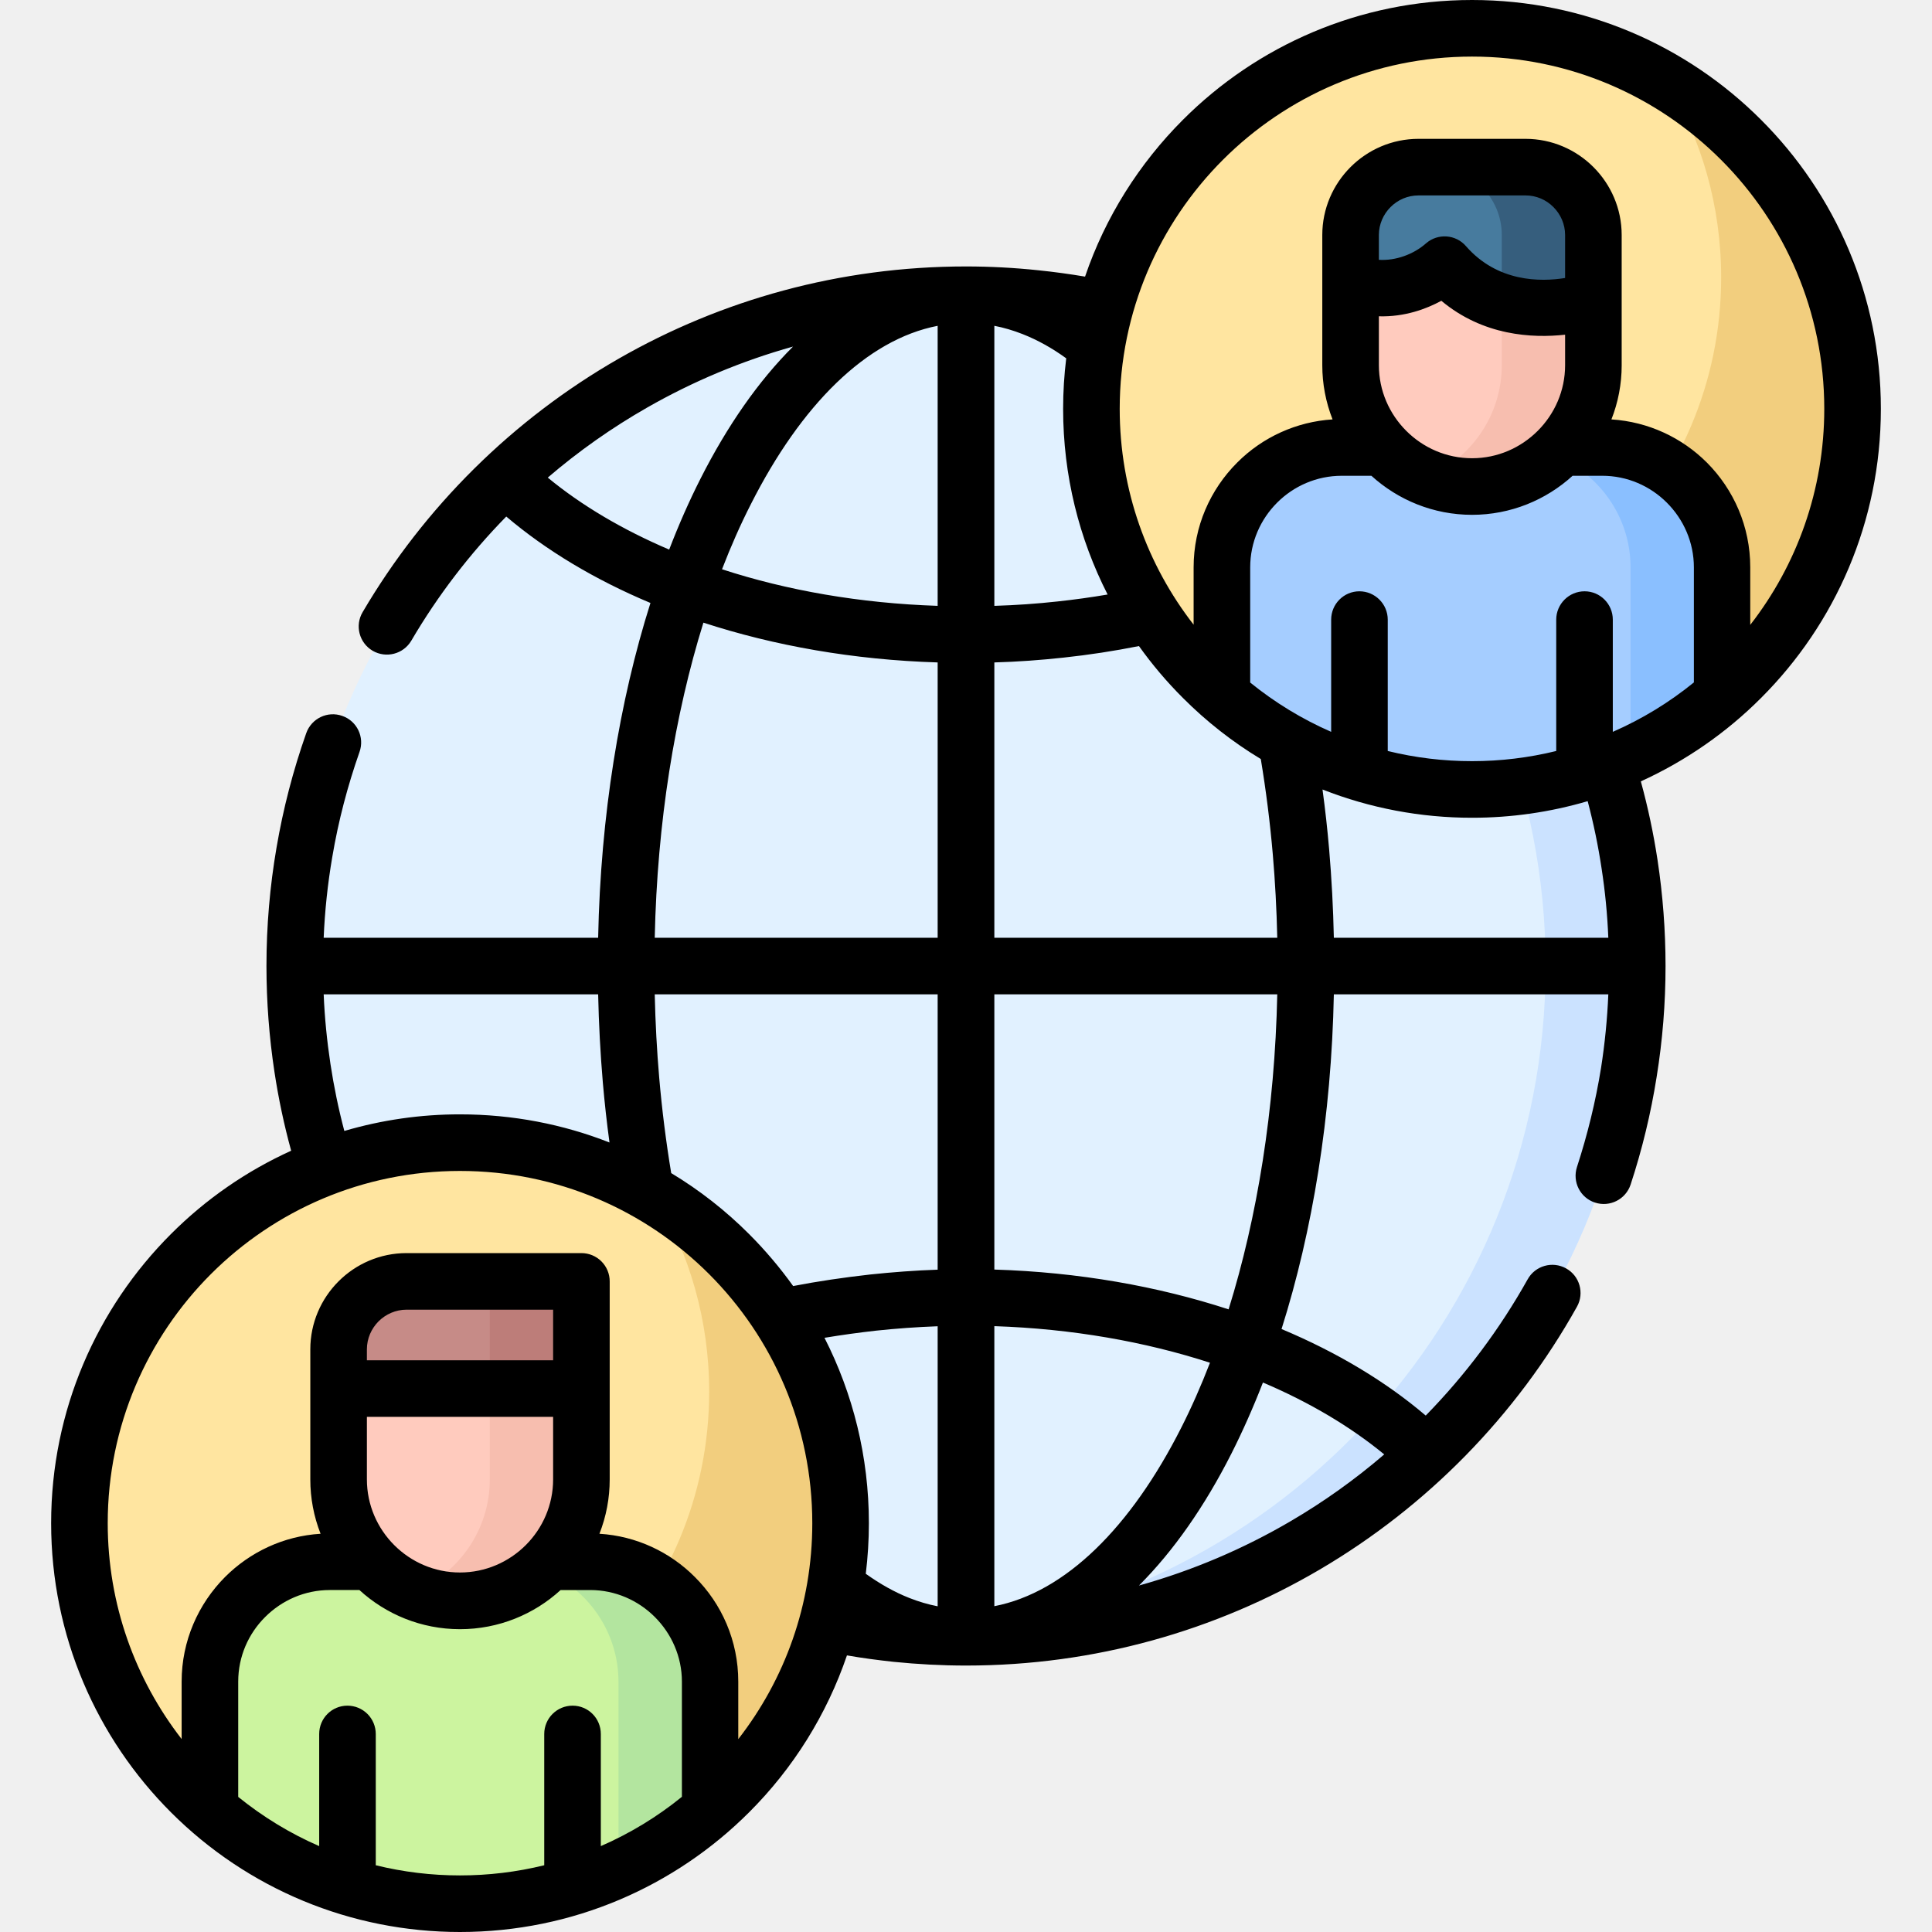
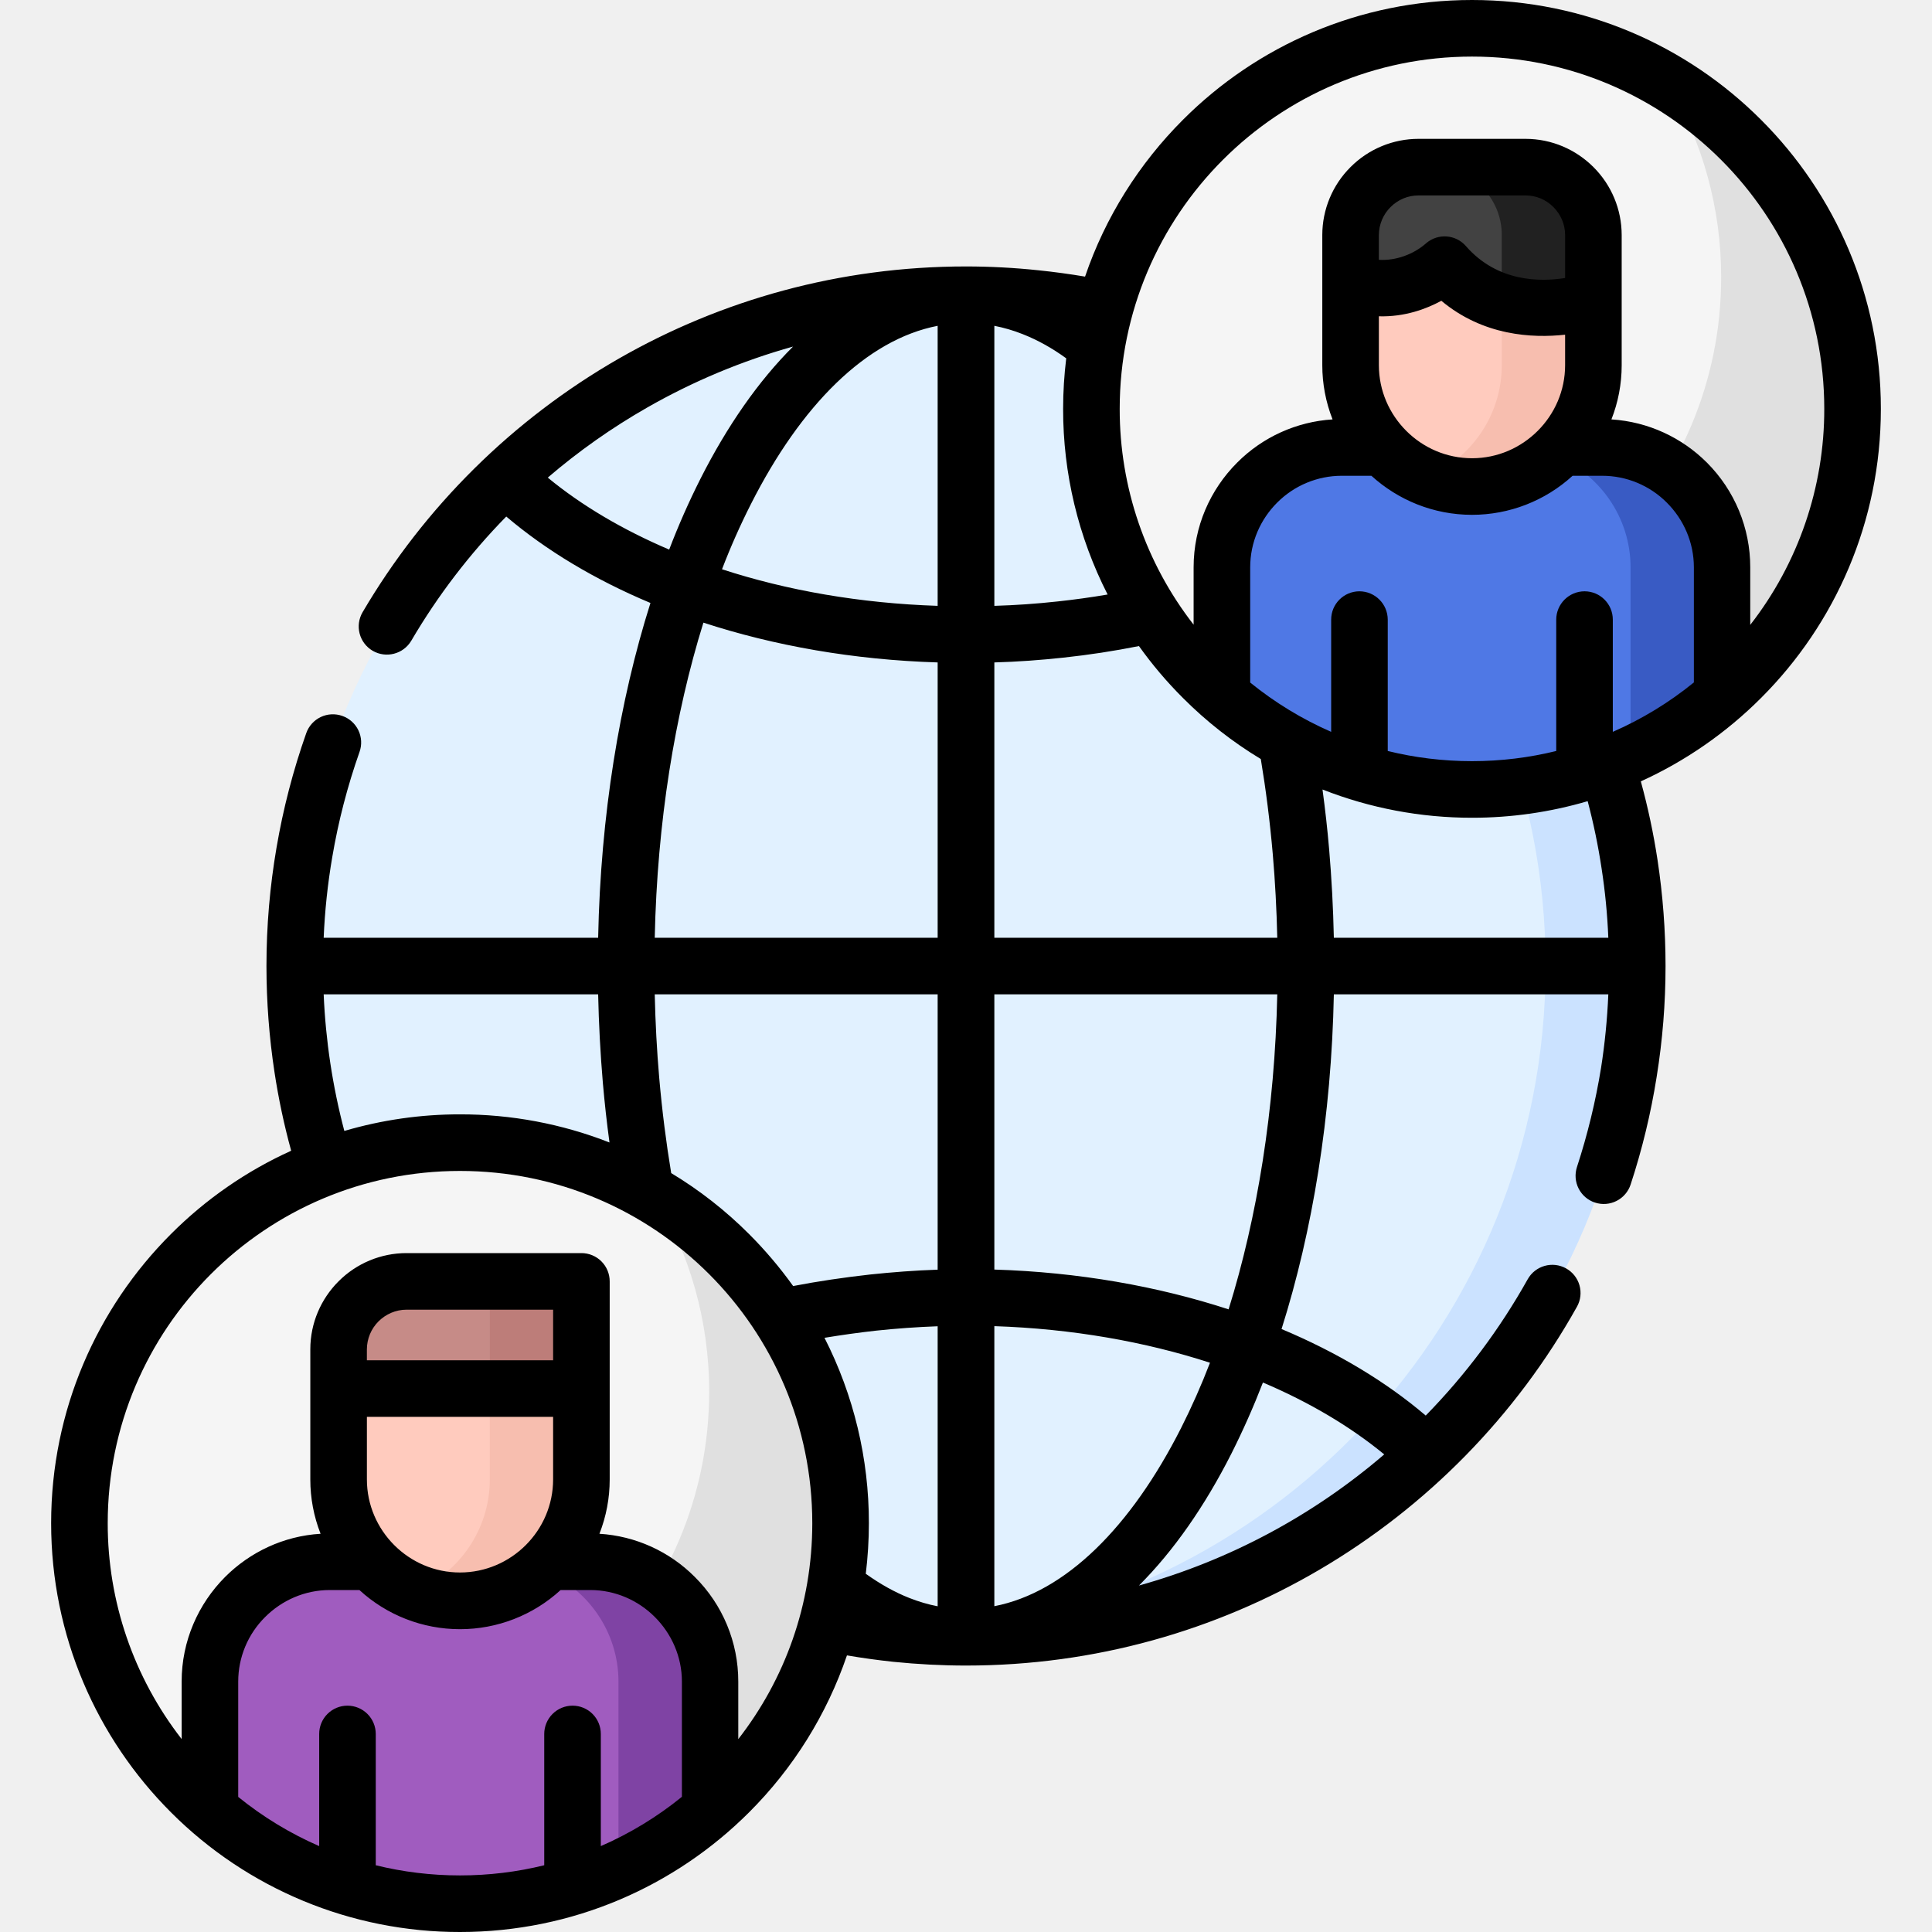
- <svg xmlns="http://www.w3.org/2000/svg" height="512" width="512">
-   <g clip-rule="evenodd" fill-rule="evenodd">
-     <path d="M256 433.904c97.965 0 177.902-79.91 177.902-177.904 0-97.967-79.938-177.876-177.902-177.876-97.965 0-177.902 79.909-177.902 177.876 0 97.994 79.937 177.904 177.902 177.904z" fill="#e1f1ff" />
-     <path d="M256 78.124c98.249 0 177.902 79.626 177.902 177.876S354.249 433.904 256 433.904c-4.082 0-8.136-.17-12.132-.425C336.448 427.243 409.61 350.168 409.61 256S336.447 84.785 243.868 78.521c3.996-.255 8.05-.397 12.132-.397z" fill="#cbe2ff" />
-     <path d="M390.107 209.199c55.53 0 100.828-45.298 100.828-100.858 0-55.53-45.298-100.829-100.828-100.829-55.559 0-100.857 45.299-100.857 100.829 0 55.56 45.298 100.858 100.857 100.858zM121.893 504.517c55.559 0 100.856-45.327 100.856-100.857 0-55.561-45.297-100.858-100.856-100.858-55.531 0-100.829 45.298-100.829 100.858.001 55.53 45.298 100.857 100.829 100.857z" fill="#ffe5a0" />
-     <path d="M390.107 209.199c55.672 0 100.828-45.156 100.828-100.858 0-36.765-19.673-68.938-49.096-86.57 9.07 15.137 14.286 32.826 14.286 51.762 0 55.701-45.156 100.857-100.857 100.857-18.907 0-36.624-5.216-51.761-14.286 17.634 29.422 49.807 49.095 86.6 49.095zM121.893 504.517c55.701 0 100.856-45.157 100.856-100.857 0-36.795-19.672-68.969-49.096-86.571 9.071 15.108 14.287 32.825 14.287 51.732 0 55.701-45.156 100.858-100.857 100.858-18.936 0-36.624-5.217-51.761-14.26 17.632 29.396 49.805 49.098 86.571 49.098z" fill="#f2ce7e" />
-     <path d="M355.581 118.574h69.023c17.462 0 31.776 14.288 31.776 31.777v34.016c-17.744 15.477-40.903 24.832-66.273 24.832s-48.558-9.355-66.303-24.832v-34.016c.001-17.489 14.315-31.777 31.777-31.777z" fill="#a5cdff" />
-     <path d="M87.396 413.892h69.023c17.462 0 31.776 14.287 31.776 31.748v34.017c-17.745 15.477-40.904 24.86-66.302 24.86-25.37 0-48.529-9.383-66.274-24.86V445.64c0-17.461 14.315-31.748 31.777-31.748z" fill="#ccf49f" />
-     <path d="M154.066 392.065c0 17.688-14.457 32.173-32.173 32.173-17.688 0-32.145-14.485-32.145-32.173v-34.471c0-9.921 8.079-18 18-18h41.527c3.317 0 4.791 1.899 4.791 4.79z" fill="#ffcbbe" />
-     <path d="M89.748 357.595v10.375h64.318v-23.585c0-2.891-1.474-4.79-4.791-4.79h-41.527c-9.921 0-18 8.079-18 18z" fill="#c68b87" />
-     <path d="M422.28 96.776c0 17.688-14.485 32.146-32.173 32.146-17.717 0-32.174-14.458-32.174-32.146V62.278c0-9.893 8.107-18 18-18h28.318c9.921 0 18.028 8.107 18.028 18v34.498z" fill="#ffcbbe" />
-     <path d="M357.934 62.278v12.529c9.071 3.373 16.64.539 20.977-1.928 3.401-1.928 3.969-2.296 7.313.623 15.448 13.521 36.057 6.01 36.057 6.01V62.278c0-9.893-8.107-18-18.028-18h-28.318c-9.894 0-18.001 8.108-18.001 18z" fill="#477b9e" />
-     <path d="M397.987 80.052v16.725c0 13.407-8.306 24.944-20.013 29.764 3.742 1.56 7.824 2.382 12.133 2.382 17.688 0 32.173-14.458 32.173-32.146V79.513s-11.848 4.308-24.293.539z" fill="#f7beaf" />
-     <path d="M379.987 44.278c9.921 0 18 8.107 18 18v17.774c12.444 3.769 24.293-.539 24.293-.539V62.278c0-9.893-8.107-18-18.028-18z" fill="#365e7d" />
-     <path d="M125.011 339.595c3.317 0 4.791 1.899 4.791 4.79v23.585h24.265v-23.585c0-2.891-1.474-4.79-4.791-4.79z" fill="#bd7d79" />
-     <path d="M129.802 367.97v24.096c0 13.407-8.306 24.973-20.041 29.791a32.13 32.13 0 0012.132 2.382c17.716 0 32.173-14.485 32.173-32.173V367.97z" fill="#f7beaf" />
-     <path d="M432.116 150.352v49.72a102.052 102.052 0 0024.265-15.704v-34.016c0-17.547-14.371-31.777-31.776-31.777h-10.913a28.803 28.803 0 01-2.098 2.069c12.33 4.705 20.522 16.555 20.522 29.708z" fill="#8abfff" />
-     <path d="M163.902 445.64v49.721a99.974 99.974 0 0024.293-15.704V445.64c0-17.517-14.372-31.748-31.776-31.748h-10.913c-.68.709-1.36 1.389-2.098 2.069 12.33 4.706 20.494 16.555 20.494 29.679z" fill="#b3e59f" />
+ <svg xmlns="http://www.w3.org/2000/svg" width="230" height="230" fill="none">
+   <g clip-path="url(#clip0)">
+     <path fill-rule="evenodd" clip-rule="evenodd" d="M115 194.918c44.008 0 79.917-35.897 79.917-79.918 0-44.009-35.91-79.905-79.917-79.905-44.008 0-79.917 35.896-79.917 79.905 0 44.021 35.91 79.918 79.917 79.918z" fill="#E1F1FF" />
+     <path fill-rule="evenodd" clip-rule="evenodd" d="M115 35.095c44.135 0 79.917 35.77 79.917 79.905 0 44.136-35.782 79.918-79.917 79.918-1.834 0-3.655-.077-5.45-.191 41.589-2.801 74.454-37.425 74.454-79.727 0-42.302-32.866-76.913-74.454-79.727a85.6 85.6 0 015.45-.178z" fill="#CBE2FF" />
+     <path fill-rule="evenodd" clip-rule="evenodd" d="M175.243 93.976c24.945 0 45.294-20.349 45.294-45.307 0-24.945-20.349-45.294-45.294-45.294-24.958 0-45.306 20.349-45.306 45.294 0 24.958 20.348 45.307 45.306 45.307zM54.757 226.639c24.958 0 45.306-20.362 45.306-45.307 0-24.959-20.348-45.308-45.306-45.308-24.946 0-45.295 20.349-45.295 45.308 0 24.945 20.349 45.307 45.295 45.307z" fill="#F5F5F5" />
+     <path fill-rule="evenodd" clip-rule="evenodd" d="M175.243 93.976c25.009 0 45.294-20.285 45.294-45.307 0-16.516-8.837-30.968-22.055-38.89a45.069 45.069 0 016.418 23.253c0 25.022-20.285 45.307-45.307 45.307a45.109 45.109 0 01-23.252-6.417c7.922 13.217 22.374 22.054 38.902 22.054zM54.757 226.638c25.022 0 45.306-20.285 45.306-45.306 0-16.529-8.837-30.983-22.055-38.89 4.075 6.787 6.418 14.746 6.418 23.239 0 25.022-20.285 45.308-45.307 45.308a45.182 45.182 0 01-23.252-6.406c7.92 13.205 22.374 22.055 38.89 22.055z" fill="#E0E0E0" />
+     <path fill-rule="evenodd" clip-rule="evenodd" d="M159.734 53.266h31.006c7.844 0 14.274 6.418 14.274 14.274v15.281c-7.97 6.953-18.374 11.155-29.771 11.155a45.152 45.152 0 01-29.784-11.155v-15.28c0-7.857 6.43-14.275 14.275-14.275z" fill="#4F78E5" />
+     <path fill-rule="evenodd" clip-rule="evenodd" d="M39.26 185.928h31.006c7.845 0 14.275 6.418 14.275 14.262v15.281c-7.972 6.952-18.375 11.167-29.784 11.167-11.397 0-21.8-4.215-29.772-11.167V200.19c0-7.844 6.43-14.262 14.275-14.262z" fill="#A05CBF" />
+     <path fill-rule="evenodd" clip-rule="evenodd" d="M69.21 176.123c0 7.946-6.495 14.453-14.453 14.453-7.946 0-14.44-6.507-14.44-14.453v-15.485c0-4.457 3.629-8.086 8.085-8.086h18.655c1.49 0 2.152.853 2.152 2.152v21.419z" fill="#FFCBBE" />
+     <path fill-rule="evenodd" clip-rule="evenodd" d="M40.316 160.638v4.661H69.21v-10.595c0-1.299-.662-2.152-2.152-2.152H48.402c-4.456 0-8.086 3.63-8.086 8.086z" fill="#C68B87" />
+     <path fill-rule="evenodd" clip-rule="evenodd" d="M189.696 43.474c0 7.945-6.507 14.44-14.453 14.44-7.958 0-14.453-6.495-14.453-14.44V27.976c0-4.444 3.642-8.085 8.086-8.085h12.721c4.457 0 8.099 3.641 8.099 8.085v15.498z" fill="#FFCBBE" />
+     <path fill-rule="evenodd" clip-rule="evenodd" d="M160.791 27.976v5.629c4.075 1.515 7.475.242 9.423-.866 1.528-.866 1.783-1.032 3.285.28 6.94 6.073 16.198 2.7 16.198 2.7v-7.743c0-4.444-3.642-8.085-8.099-8.085h-12.721c-4.445 0-8.086 3.642-8.086 8.085z" fill="#424242" />
+     <path fill-rule="evenodd" clip-rule="evenodd" d="M178.783 35.96v7.514c0 6.023-3.731 11.205-8.99 13.37 1.681.701 3.515 1.07 5.45 1.07 7.946 0 14.453-6.494 14.453-14.44v-7.755s-5.322 1.935-10.913.242z" fill="#F7BEAF" />
+     <path fill-rule="evenodd" clip-rule="evenodd" d="M170.697 19.89c4.457 0 8.086 3.642 8.086 8.086v7.985c5.59 1.693 10.913-.242 10.913-.242v-7.743c0-4.444-3.642-8.085-8.098-8.085h-10.901z" fill="#212121" />
+     <path fill-rule="evenodd" clip-rule="evenodd" d="M56.157 152.552c1.49 0 2.153.853 2.153 2.152v10.595h10.9v-10.595c0-1.299-.662-2.152-2.152-2.152h-10.9z" fill="#BD7D79" />
+     <path fill-rule="evenodd" clip-rule="evenodd" d="M58.31 165.299v10.824c0 6.023-3.732 11.219-9.003 13.383a14.429 14.429 0 005.45 1.07c7.958 0 14.452-6.507 14.452-14.453v-10.824h-10.9z" fill="#F7BEAF" />
+     <path fill-rule="evenodd" clip-rule="evenodd" d="M194.115 67.54v22.336a45.849 45.849 0 0010.9-7.054V67.54c0-7.883-6.456-14.275-14.274-14.275h-4.903c-.306.331-.611.637-.942.93 5.539 2.113 9.219 7.436 9.219 13.345z" fill="#395BC4" />
+     <path fill-rule="evenodd" clip-rule="evenodd" d="M73.628 200.19v22.335a44.906 44.906 0 0010.913-7.054V200.19c0-7.869-6.456-14.262-14.275-14.262h-4.902c-.305.319-.61.624-.942.929 5.538 2.114 9.206 7.437 9.206 13.333z" fill="#7F43A4" />
+     <path d="M71.361 182.592a17.522 17.522 0 0111.359 5.144 17.522 17.522 0 015.17 12.454v6.85c5.526-7.092 8.811-16.018 8.811-25.708 0-11.576-4.698-22.069-12.287-29.658-7.59-7.59-18.07-12.276-29.657-12.276-11.575 0-22.055 4.687-29.645 12.276-7.59 7.589-12.288 18.082-12.288 29.658a41.77 41.77 0 008.8 25.696v-6.838c0-4.852 1.986-9.257 5.17-12.454 2.954-2.954 6.952-4.877 11.37-5.144a17.66 17.66 0 01-1.222-6.469v-15.485c0-3.158 1.286-6.023 3.361-8.098a11.424 11.424 0 018.099-3.362h20.807a3.365 3.365 0 013.374 3.375V176.124a17.64 17.64 0 01-1.222 6.468zm-27.683-20.655h22.17v-6.023H48.401c-1.3 0-2.47.535-3.336 1.388a4.74 4.74 0 00-1.389 3.336v1.299h.001zm22.17 6.736h-22.17v7.45c0 6.086 4.992 11.078 11.079 11.078 6.1 0 11.09-4.992 11.09-11.078v-7.45zM186.322 39.844c-3.922.433-9.754.127-14.733-4.036-1.783.968-4.355 1.936-7.437 1.846v5.82c0 3.043 1.248 5.806 3.26 7.818 2.012 2.012 4.775 3.26 7.832 3.26 3.043 0 5.806-1.248 7.818-3.26 2.012-2.012 3.26-4.775 3.26-7.818v-3.63zm-22.17-8.914c1.999.128 4.139-.649 5.628-1.973a3.363 3.363 0 014.737.344c3.757 4.304 8.889 4.265 11.805 3.794v-5.119c0-1.286-.535-2.47-1.389-3.323a4.663 4.663 0 00-3.336-1.388h-12.721c-1.299 0-2.47.522-3.336 1.388a4.71 4.71 0 00-1.388 3.323v2.954zM42.787 189.29H39.26c-2.993 0-5.718 1.235-7.692 3.209a10.818 10.818 0 00-3.209 7.691v13.728a41.949 41.949 0 009.64 5.857v-13.346a3.361 3.361 0 013.361-3.374 3.372 3.372 0 013.374 3.374v15.625c3.21.79 6.571 1.21 10.022 1.21 3.464 0 6.825-.42 10.034-1.21v-15.625a3.372 3.372 0 013.375-3.374 3.361 3.361 0 013.361 3.374v13.346a41.63 41.63 0 009.653-5.87V200.19c0-2.979-1.236-5.704-3.222-7.691-1.973-1.974-4.699-3.209-7.691-3.209h-3.527a17.708 17.708 0 01-11.983 4.661 17.71 17.71 0 01-11.97-4.661zM193.058 43.474c0 2.266-.433 4.456-1.222 6.455 4.418.28 8.416 2.19 11.37 5.145a17.615 17.615 0 015.157 12.466v6.851a41.745 41.745 0 008.812-25.723c0-11.575-4.699-22.055-12.288-29.644-7.589-7.59-18.069-12.288-29.644-12.288-11.588 0-22.068 4.699-29.657 12.288-7.59 7.59-12.288 18.07-12.288 29.644a41.715 41.715 0 008.799 25.697V67.54c0-4.864 1.987-9.27 5.183-12.466a17.584 17.584 0 0111.358-5.145 17.595 17.595 0 01-1.222-6.455V27.976a11.42 11.42 0 013.361-8.085 11.426 11.426 0 018.099-3.362h12.721c3.158 0 6.023 1.286 8.098 3.361a11.416 11.416 0 013.362 8.086v15.498h.001zm-5.845 13.166a17.751 17.751 0 01-11.97 4.649c-4.61 0-8.812-1.77-11.982-4.649h-3.528a10.861 10.861 0 00-7.691 3.197c-1.986 1.986-3.209 4.711-3.209 7.703v13.715a42 42 0 009.639 5.87V73.767a3.37 3.37 0 013.362-3.374 3.38 3.38 0 013.374 3.374v15.637c3.209.79 6.571 1.21 10.035 1.21 3.451 0 6.812-.42 10.022-1.21V73.767a3.38 3.38 0 013.374-3.374 3.37 3.37 0 013.362 3.374v13.358a41.835 41.835 0 009.651-5.883V67.54c0-2.992-1.234-5.718-3.221-7.704a10.86 10.86 0 00-7.691-3.196h-3.527zm-92.79 96.46c2.903-.56 5.997-1.019 9.18-1.375 2.661-.28 5.361-.484 8.022-.573v-32.777h-33.68c.076 3.375.254 6.698.534 9.945.344 3.948.828 7.73 1.426 11.334a48.39 48.39 0 019.27 7.258 49.608 49.608 0 015.247 6.188zm23.952-1.961c10.008.306 19.457 1.986 27.887 4.737 3.412-10.951 5.5-23.762 5.794-37.502h-33.681v32.765zm34.19 7.08c6.621 2.776 12.428 6.265 17.165 10.301a76.952 76.952 0 0012.135-16.222 3.362 3.362 0 014.572-1.299 3.348 3.348 0 011.299 4.559 83.565 83.565 0 01-30.638 31.3c-12.364 7.258-26.754 11.422-42.098 11.422-2.865 0-5.755-.153-8.646-.445a87.107 87.107 0 01-5.526-.765 48.492 48.492 0 01-11.651 18.682C80.377 224.55 68.203 230 54.757 230a48.52 48.52 0 01-34.407-14.249c-8.812-8.813-14.262-20.986-14.262-34.42 0-13.448 5.45-25.608 14.262-34.42a48.534 48.534 0 0114.313-9.919 81.433 81.433 0 01-1.987-9.36A84.4 84.4 0 0131.721 115c0-4.775.408-9.487 1.197-14.083a82.79 82.79 0 013.54-13.639 3.358 3.358 0 014.291-2.05 3.348 3.348 0 012.05 4.291 75.736 75.736 0 00-3.247 12.531 75.882 75.882 0 00-1.019 9.589h32.675c.293-14.568 2.534-28.18 6.227-39.857-6.622-2.777-12.429-6.265-17.166-10.29a76.23 76.23 0 00-11.307 14.784 3.374 3.374 0 01-4.597 1.198 3.354 3.354 0 01-1.197-4.597 83.67 83.67 0 0130.51-30.192C85.866 35.705 99.962 31.72 115 31.72c2.865 0 5.755.153 8.646.459a87.12 87.12 0 015.527.751c2.419-7.105 6.456-13.472 11.651-18.668C149.623 5.45 161.796 0 175.243 0c13.434 0 25.608 5.45 34.407 14.262 8.811 8.8 14.262 20.973 14.262 34.407 0 13.448-5.451 25.62-14.262 34.42a48.82 48.82 0 01-14.313 9.932 81.688 81.688 0 011.987 9.347 84.4 84.4 0 01.955 12.632c0 4.444-.357 8.85-1.057 13.192a82.522 82.522 0 01-3.095 12.811 3.363 3.363 0 01-4.24 2.164 3.357 3.357 0 01-2.152-4.24 78.402 78.402 0 002.865-11.791c.446-2.84.739-5.769.866-8.761h-32.674c-.293 14.554-2.534 28.167-6.227 39.844zm12.224 14.924c-4.011-3.298-8.888-6.202-14.44-8.557a95.923 95.923 0 01-3.744 8.443c-3.183 6.29-6.901 11.613-11.015 15.726a76.37 76.37 0 0029.199-15.612zm-20.743-10.913c-7.73-2.508-16.427-4.049-25.672-4.355v33.338c8.493-1.643 16.274-9.449 22.233-21.215a83.803 83.803 0 003.439-7.768zm-32.421-4.342a106.78 106.78 0 00-7.321.522c-2.076.229-4.139.522-6.15.853a48.466 48.466 0 015.284 22.068c0 2.037-.127 4.049-.369 6.023 1.693 1.209 3.425 2.19 5.208 2.891 1.108.433 2.216.764 3.349.98v-33.337h-.001zM65.211 56.858c4.011 3.31 8.901 6.2 14.453 8.569a90.602 90.602 0 013.73-8.443c3.184-6.29 6.89-11.614 11.016-15.726a76.474 76.474 0 00-17.382 7.27 76.26 76.26 0 00-11.817 8.33zM85.954 67.77c7.73 2.521 16.427 4.05 25.671 4.355V38.788c-8.493 1.642-16.273 9.448-22.233 21.228a82.088 82.088 0 00-3.438 7.754zm32.421 4.355a94.437 94.437 0 007.513-.522 96.185 96.185 0 005.972-.828 48.48 48.48 0 01-5.298-22.106c0-2.037.128-4.036.37-6.01-1.681-1.223-3.426-2.19-5.209-2.891a18.902 18.902 0 00-3.348-.98v33.337zm17.215 4.788a101.237 101.237 0 01-8.989 1.376c-2.713.292-5.463.496-8.226.572v32.777h33.681c-.077-3.387-.255-6.71-.535-9.957-.344-3.948-.828-7.73-1.426-11.321a48.328 48.328 0 01-9.271-7.271 48.429 48.429 0 01-5.234-6.176zm-23.965 1.948c-10.008-.306-19.457-1.986-27.887-4.737-3.412 10.964-5.5 23.762-5.793 37.514h33.681V78.861h-.001zm45.816 15.128c.319 2.356.586 4.725.79 7.118.293 3.438.484 6.953.56 10.531h32.675a73.371 73.371 0 00-.802-8.264 74.825 74.825 0 00-1.656-7.997 48.676 48.676 0 01-13.765 1.974 48.563 48.563 0 01-17.802-3.362zM72.558 136.01a146.208 146.208 0 01-.79-7.106 166.73 166.73 0 01-.56-10.53H38.533a76.668 76.668 0 002.458 16.261 48.678 48.678 0 0113.766-1.974 48.55 48.55 0 0117.801 3.349z" fill="#000" />
  </g>
-   <path d="M158.856 406.465c9.837.596 18.737 4.876 25.285 11.452 7.115 7.086 11.509 16.895 11.509 27.723v15.25c12.302-15.789 19.616-35.659 19.616-57.23 0-25.769-10.46-49.126-27.354-66.021s-40.223-27.326-66.019-27.326c-25.767 0-49.096 10.432-65.991 27.326-16.895 16.895-27.354 40.252-27.354 66.021 0 21.543 7.313 41.385 19.587 57.203V445.64c0-10.8 4.422-20.607 11.509-27.723 6.577-6.576 15.477-10.857 25.313-11.452a39.308 39.308 0 01-2.721-14.399V357.595c0-7.03 2.863-13.408 7.483-18.028 4.62-4.621 10.999-7.483 18.028-7.483h46.318a7.49 7.49 0 017.512 7.512V392.067a39.265 39.265 0 01-2.721 14.398zm-61.625-45.979h49.351v-13.408h-38.835c-2.892 0-5.499 1.19-7.427 3.09-1.899 1.928-3.09 4.535-3.09 7.427v2.891zm49.352 14.995H97.231v16.584c0 13.549 11.112 24.661 24.662 24.661 13.578 0 24.689-11.112 24.689-24.661v-16.584zM414.769 88.697c-8.73.964-21.714.283-32.797-8.985-3.969 2.154-9.694 4.309-16.555 4.109v12.955c0 6.774 2.778 12.926 7.257 17.404 4.479 4.479 10.63 7.257 17.434 7.257 6.774 0 12.926-2.778 17.404-7.257 4.479-4.479 7.257-10.63 7.257-17.404zm-49.352-19.843c4.45.283 9.213-1.445 12.529-4.394 3.118-2.692 7.853-2.353 10.545.766 8.362 9.581 19.786 9.496 26.277 8.447V62.278c0-2.863-1.19-5.499-3.09-7.398a10.382 10.382 0 00-7.427-3.09h-28.318c-2.891 0-5.499 1.162-7.427 3.09-1.899 1.899-3.09 4.535-3.09 7.398v6.576zM95.247 421.375h-7.852c-6.662 0-12.728 2.75-17.122 7.144-4.422 4.394-7.143 10.46-7.143 17.121v30.559c6.491 5.244 13.691 9.666 21.458 13.039V459.53c0-4.167 3.345-7.512 7.483-7.512a7.507 7.507 0 017.512 7.512v34.782a93.33 93.33 0 0022.309 2.692 93.44 93.44 0 0022.337-2.692V459.53c0-4.167 3.373-7.512 7.512-7.512s7.483 3.345 7.483 7.512v29.708a92.665 92.665 0 0021.487-13.067v-30.53c0-6.633-2.75-12.699-7.172-17.121-4.393-4.394-10.46-7.144-17.121-7.144h-7.852c-7.03 6.435-16.413 10.375-26.674 10.375-10.232-.001-19.615-3.941-26.645-10.376zM429.764 96.776c0 5.045-.964 9.921-2.721 14.371 9.836.624 18.736 4.876 25.312 11.452 7.087 7.116 11.48 16.924 11.48 27.752v15.25c12.303-15.816 19.616-35.688 19.616-57.261 0-25.767-10.46-49.096-27.354-65.99-16.895-16.896-40.224-27.354-65.99-27.354-25.796 0-49.125 10.459-66.02 27.354-16.895 16.894-27.353 40.224-27.353 65.99 0 21.573 7.312 41.415 19.587 57.204v-15.193c0-10.828 4.422-20.636 11.537-27.752a39.15 39.15 0 0125.285-11.452 39.136 39.136 0 01-2.722-14.371V62.278c0-7.002 2.863-13.379 7.483-18 4.621-4.621 10.999-7.484 18.028-7.484h28.318c7.03 0 13.408 2.863 18.028 7.484s7.483 10.998 7.483 18v34.498zm-13.011 29.31c-7.03 6.407-16.413 10.348-26.646 10.348-10.262 0-19.616-3.94-26.674-10.348h-7.853c-6.661 0-12.728 2.723-17.121 7.116-4.422 4.422-7.144 10.488-7.144 17.149v30.529a93.489 93.489 0 0021.458 13.068v-29.736c0-4.139 3.345-7.512 7.483-7.512s7.512 3.373 7.512 7.512v34.81a93.391 93.391 0 0022.338 2.693 93.38 93.38 0 0022.309-2.693v-34.81c0-4.139 3.373-7.512 7.512-7.512s7.483 3.373 7.483 7.512v29.736a93.146 93.146 0 0021.486-13.097V150.35c0-6.661-2.749-12.728-7.172-17.149-4.394-4.394-10.46-7.116-17.121-7.116h-7.85zM210.192 340.814c6.463-1.247 13.351-2.268 20.438-3.061 5.924-.623 11.934-1.077 17.858-1.275v-72.965h-74.977c.17 7.512.567 14.91 1.19 22.139a328.081 328.081 0 003.175 25.23 107.718 107.718 0 0120.637 16.157 110.462 110.462 0 0111.679 13.775zm53.32-4.366c22.28.681 43.314 4.422 62.079 10.545 7.597-24.378 12.245-52.896 12.898-83.482h-74.977zm76.11 15.761c14.74 6.18 27.666 13.946 38.211 22.932a171.33 171.33 0 0027.015-36.113 7.482 7.482 0 0110.176-2.891c3.6 1.984 4.904 6.548 2.892 10.148a186.01 186.01 0 01-68.202 69.677c-27.523 16.157-59.556 25.427-93.713 25.427-6.378 0-12.812-.34-19.247-.992-4.139-.453-8.249-.992-12.303-1.701a107.927 107.927 0 01-25.936 41.586C178.926 499.867 151.827 512 121.893 512c-28.885 0-56.268-11.396-76.592-31.72-19.616-19.617-31.748-46.716-31.748-76.621 0-29.936 12.132-57.007 31.748-76.622a108.047 108.047 0 0131.861-22.082 181.199 181.199 0 01-4.422-20.835A187.888 187.888 0 0170.614 256c0-10.63.907-21.118 2.664-31.351a184.315 184.315 0 017.88-30.36c1.389-3.912 5.669-5.953 9.553-4.564 3.912 1.361 5.953 5.642 4.563 9.553-3.146 8.958-5.612 18.285-7.228 27.895a168.892 168.892 0 00-2.268 21.345h72.737c.652-32.429 5.641-62.731 13.861-88.726-14.74-6.18-27.666-13.946-38.211-22.904a169.695 169.695 0 00-25.172 32.91c-2.098 3.544-6.661 4.734-10.233 2.665-3.572-2.098-4.762-6.689-2.664-10.233 16.384-27.893 39.855-51.138 67.918-67.21 27.13-15.536 58.509-24.408 91.986-24.408 6.378 0 12.812.34 19.247 1.021 4.139.425 8.249.992 12.303 1.673 5.386-15.818 14.372-29.991 25.936-41.558C333.074 12.133 360.173 0 390.107 0c29.905 0 57.004 12.133 76.592 31.748 19.615 19.589 31.748 46.688 31.748 76.593 0 29.936-12.133 57.034-31.748 76.622-9.128 9.156-19.928 16.668-31.861 22.11a181.994 181.994 0 014.422 20.807 187.888 187.888 0 012.126 28.12c0 9.893-.794 19.7-2.353 29.367a183.724 183.724 0 01-6.889 28.518 7.49 7.49 0 01-9.439 4.818c-3.94-1.275-6.066-5.499-4.79-9.439 2.778-8.532 4.933-17.292 6.378-26.249a173.386 173.386 0 001.928-19.503h-72.737c-.652 32.4-5.641 62.703-13.862 88.697zm27.213 33.223c-8.93-7.343-19.786-13.806-32.145-19.05-2.579 6.634-5.358 12.897-8.334 18.795-7.086 14.003-15.363 25.852-24.52 35.008a169.95 169.95 0 0040.309-17.121 169.027 169.027 0 0024.69-17.632zm-46.177-24.294c-17.206-5.584-36.566-9.014-57.147-9.694v74.212c18.907-3.656 36.227-21.033 49.493-47.226 2.75-5.414 5.302-11.198 7.654-17.292zm-72.17-9.666c-5.471.198-10.942.596-16.299 1.162a261.713 261.713 0 00-13.691 1.899c7.512 14.74 11.764 31.438 11.764 49.126 0 4.535-.283 9.014-.822 13.407 3.77 2.692 7.625 4.876 11.594 6.435 2.466.964 4.932 1.701 7.455 2.183v-74.212zM145.165 126.569c8.93 7.37 19.815 13.805 32.174 19.077 2.551-6.633 5.329-12.926 8.305-18.794 7.087-14.004 15.336-25.854 24.52-35.009a170.24 170.24 0 00-38.693 16.185 169.753 169.753 0 00-26.306 18.541zm46.177 24.293c17.206 5.612 36.567 9.014 57.146 9.694V86.345c-18.907 3.656-36.227 21.033-49.493 47.255-2.749 5.384-5.301 11.168-7.653 17.262zm72.17 9.695c5.727-.17 11.311-.567 16.725-1.162a214.026 214.026 0 0013.295-1.843c-7.541-14.769-11.793-31.494-11.793-49.211 0-4.535.283-8.985.822-13.379-3.742-2.722-7.625-4.876-11.594-6.435-2.466-.964-4.932-1.701-7.455-2.183zm38.324 10.658a225.346 225.346 0 01-20.012 3.062c-6.039.651-12.161 1.105-18.312 1.275v72.965h74.977c-.17-7.54-.567-14.939-1.19-22.167a325.485 325.485 0 00-3.175-25.201 107.625 107.625 0 01-20.637-16.186 107.722 107.722 0 01-11.651-13.748zm-53.348 4.337c-22.28-.681-43.313-4.422-62.079-10.545-7.597 24.406-12.245 52.895-12.897 83.51h74.977v-72.965zm101.99 33.675a321.394 321.394 0 011.758 15.847 369.045 369.045 0 011.247 23.442h72.737a163.292 163.292 0 00-1.786-18.396 166.415 166.415 0 00-3.685-17.803 108.362 108.362 0 01-30.643 4.395 108.11 108.11 0 01-39.628-7.485zm-188.957 93.545a325.26 325.26 0 01-1.758-15.818 371.313 371.313 0 01-1.247-23.442H85.779c.255 6.236.879 12.359 1.786 18.398a167.885 167.885 0 003.685 17.802 108.316 108.316 0 0130.643-4.395c14.003-.001 27.354 2.635 39.628 7.455z" />
+   <defs>
+     <clipPath id="clip0">
+       <path fill="#fff" d="M0 0h230v230H0z" />
+     </clipPath>
+   </defs>
</svg>
